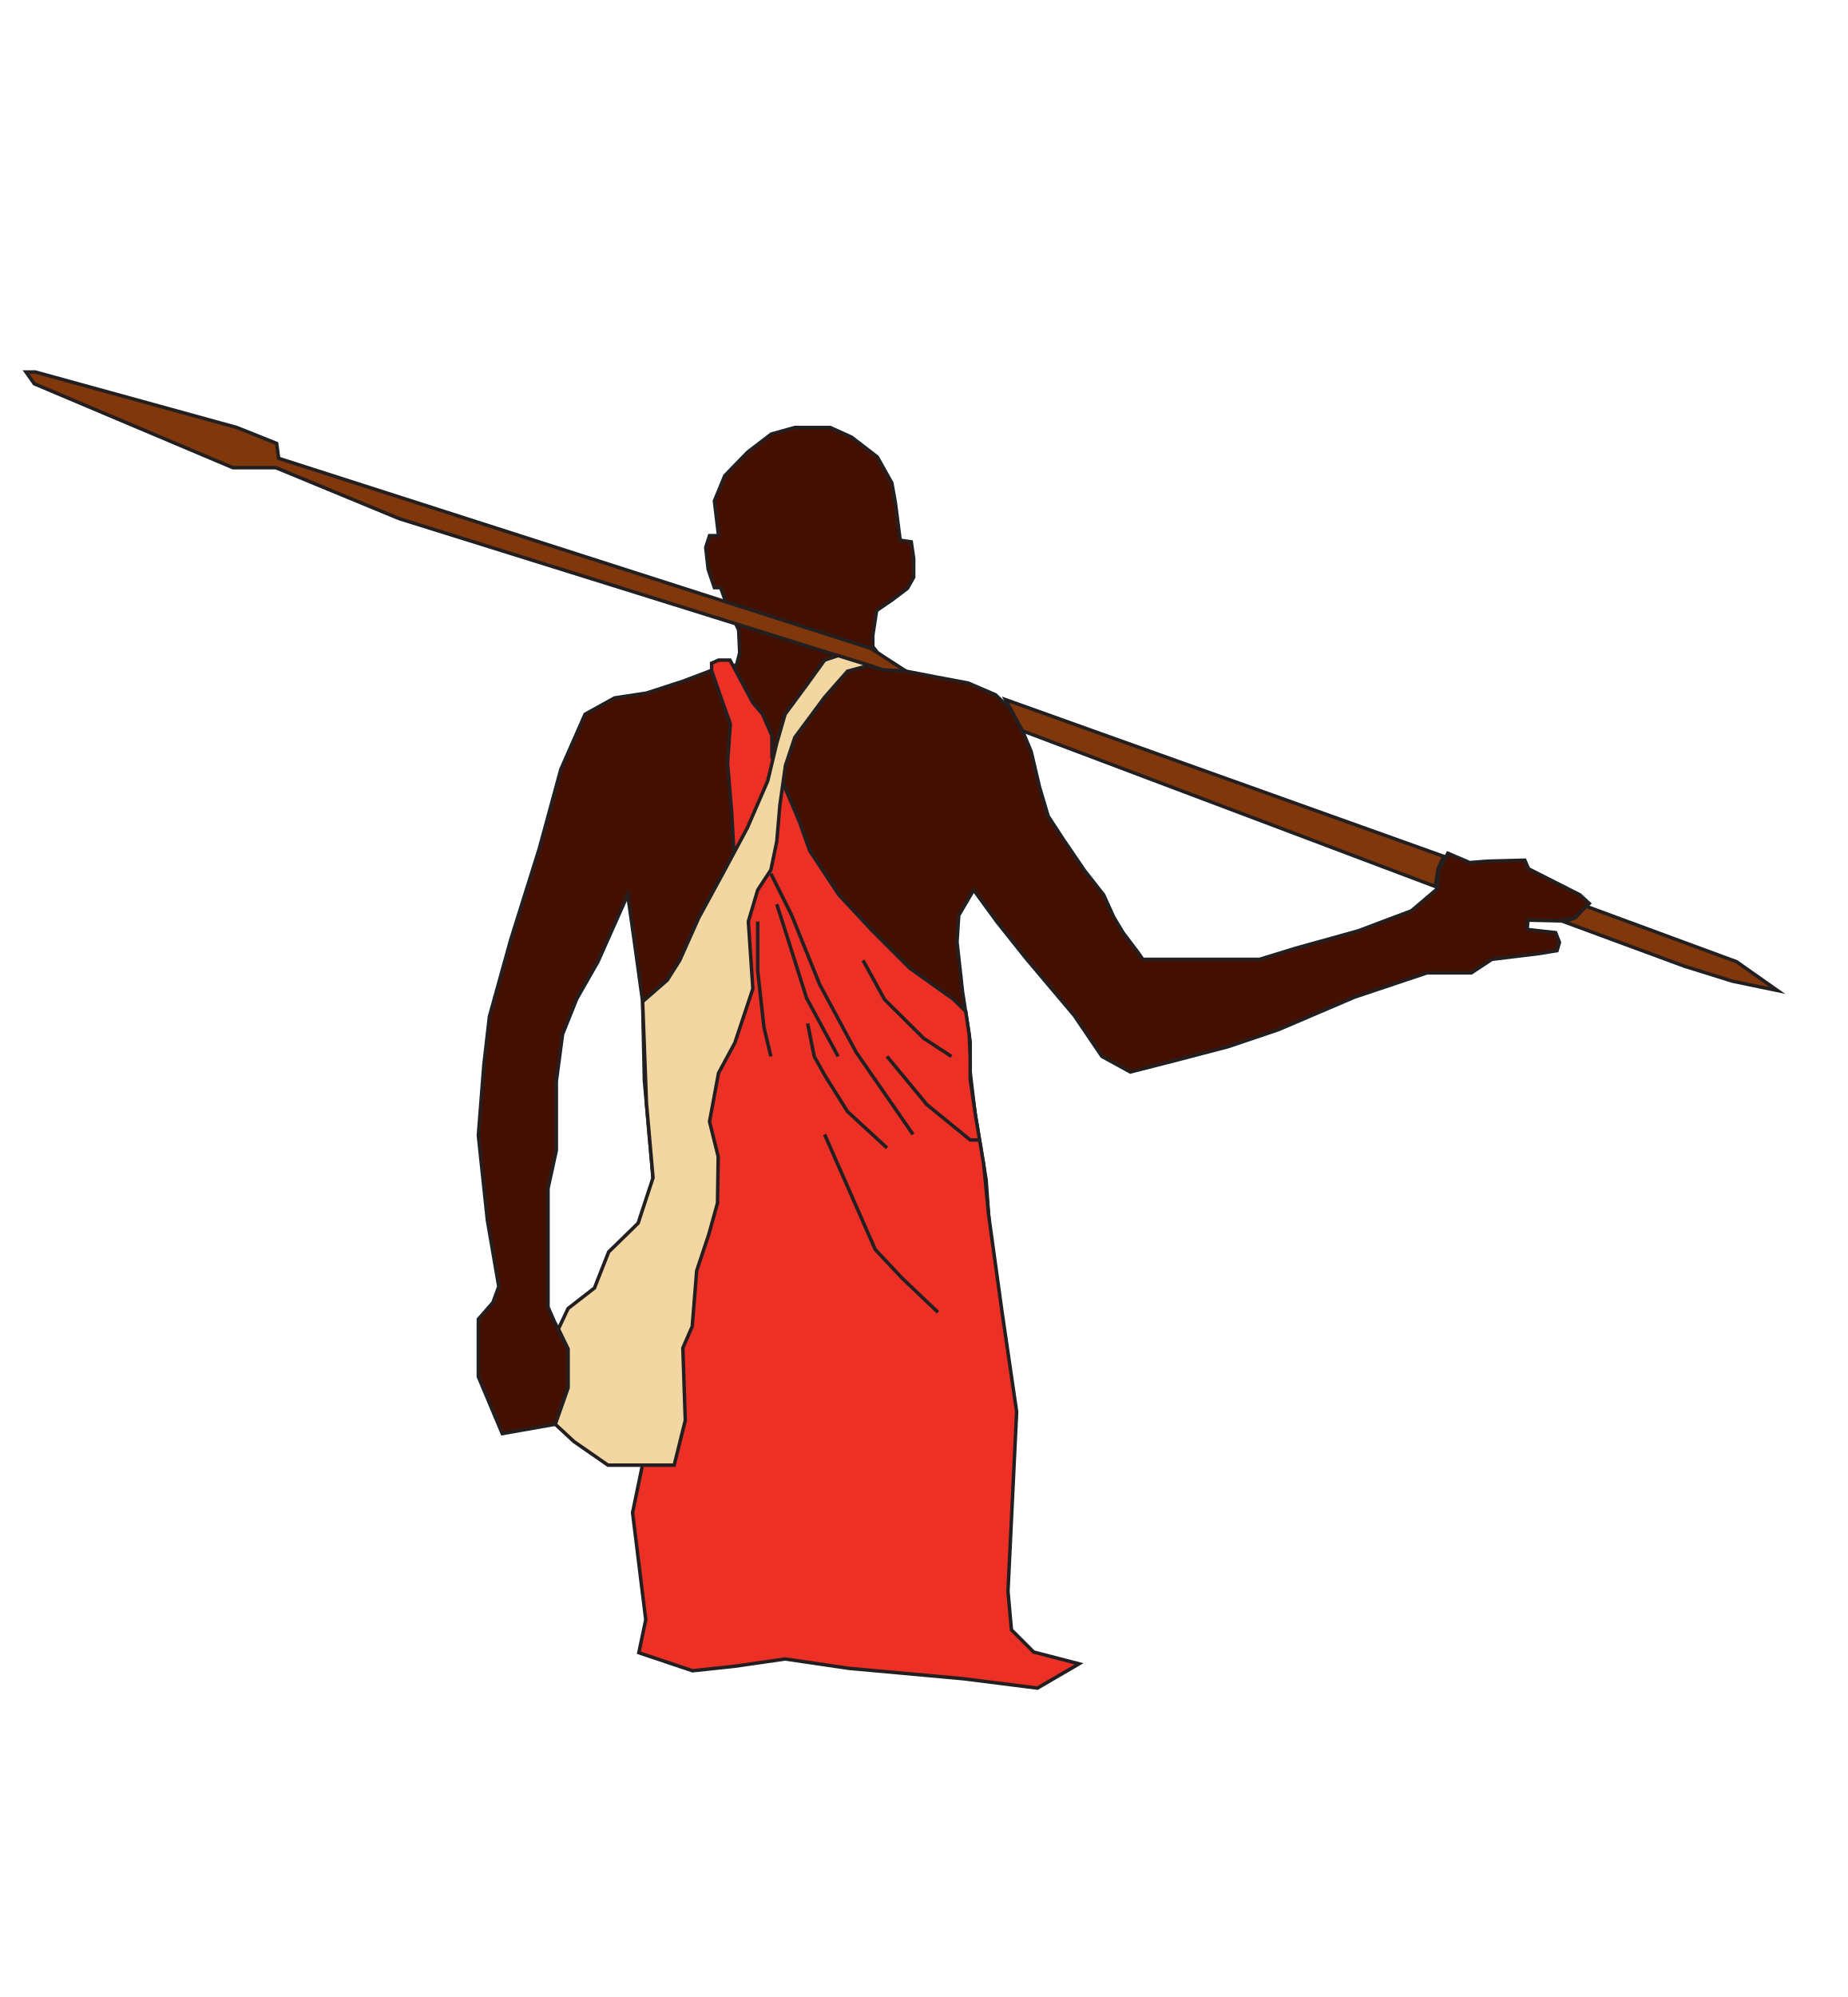
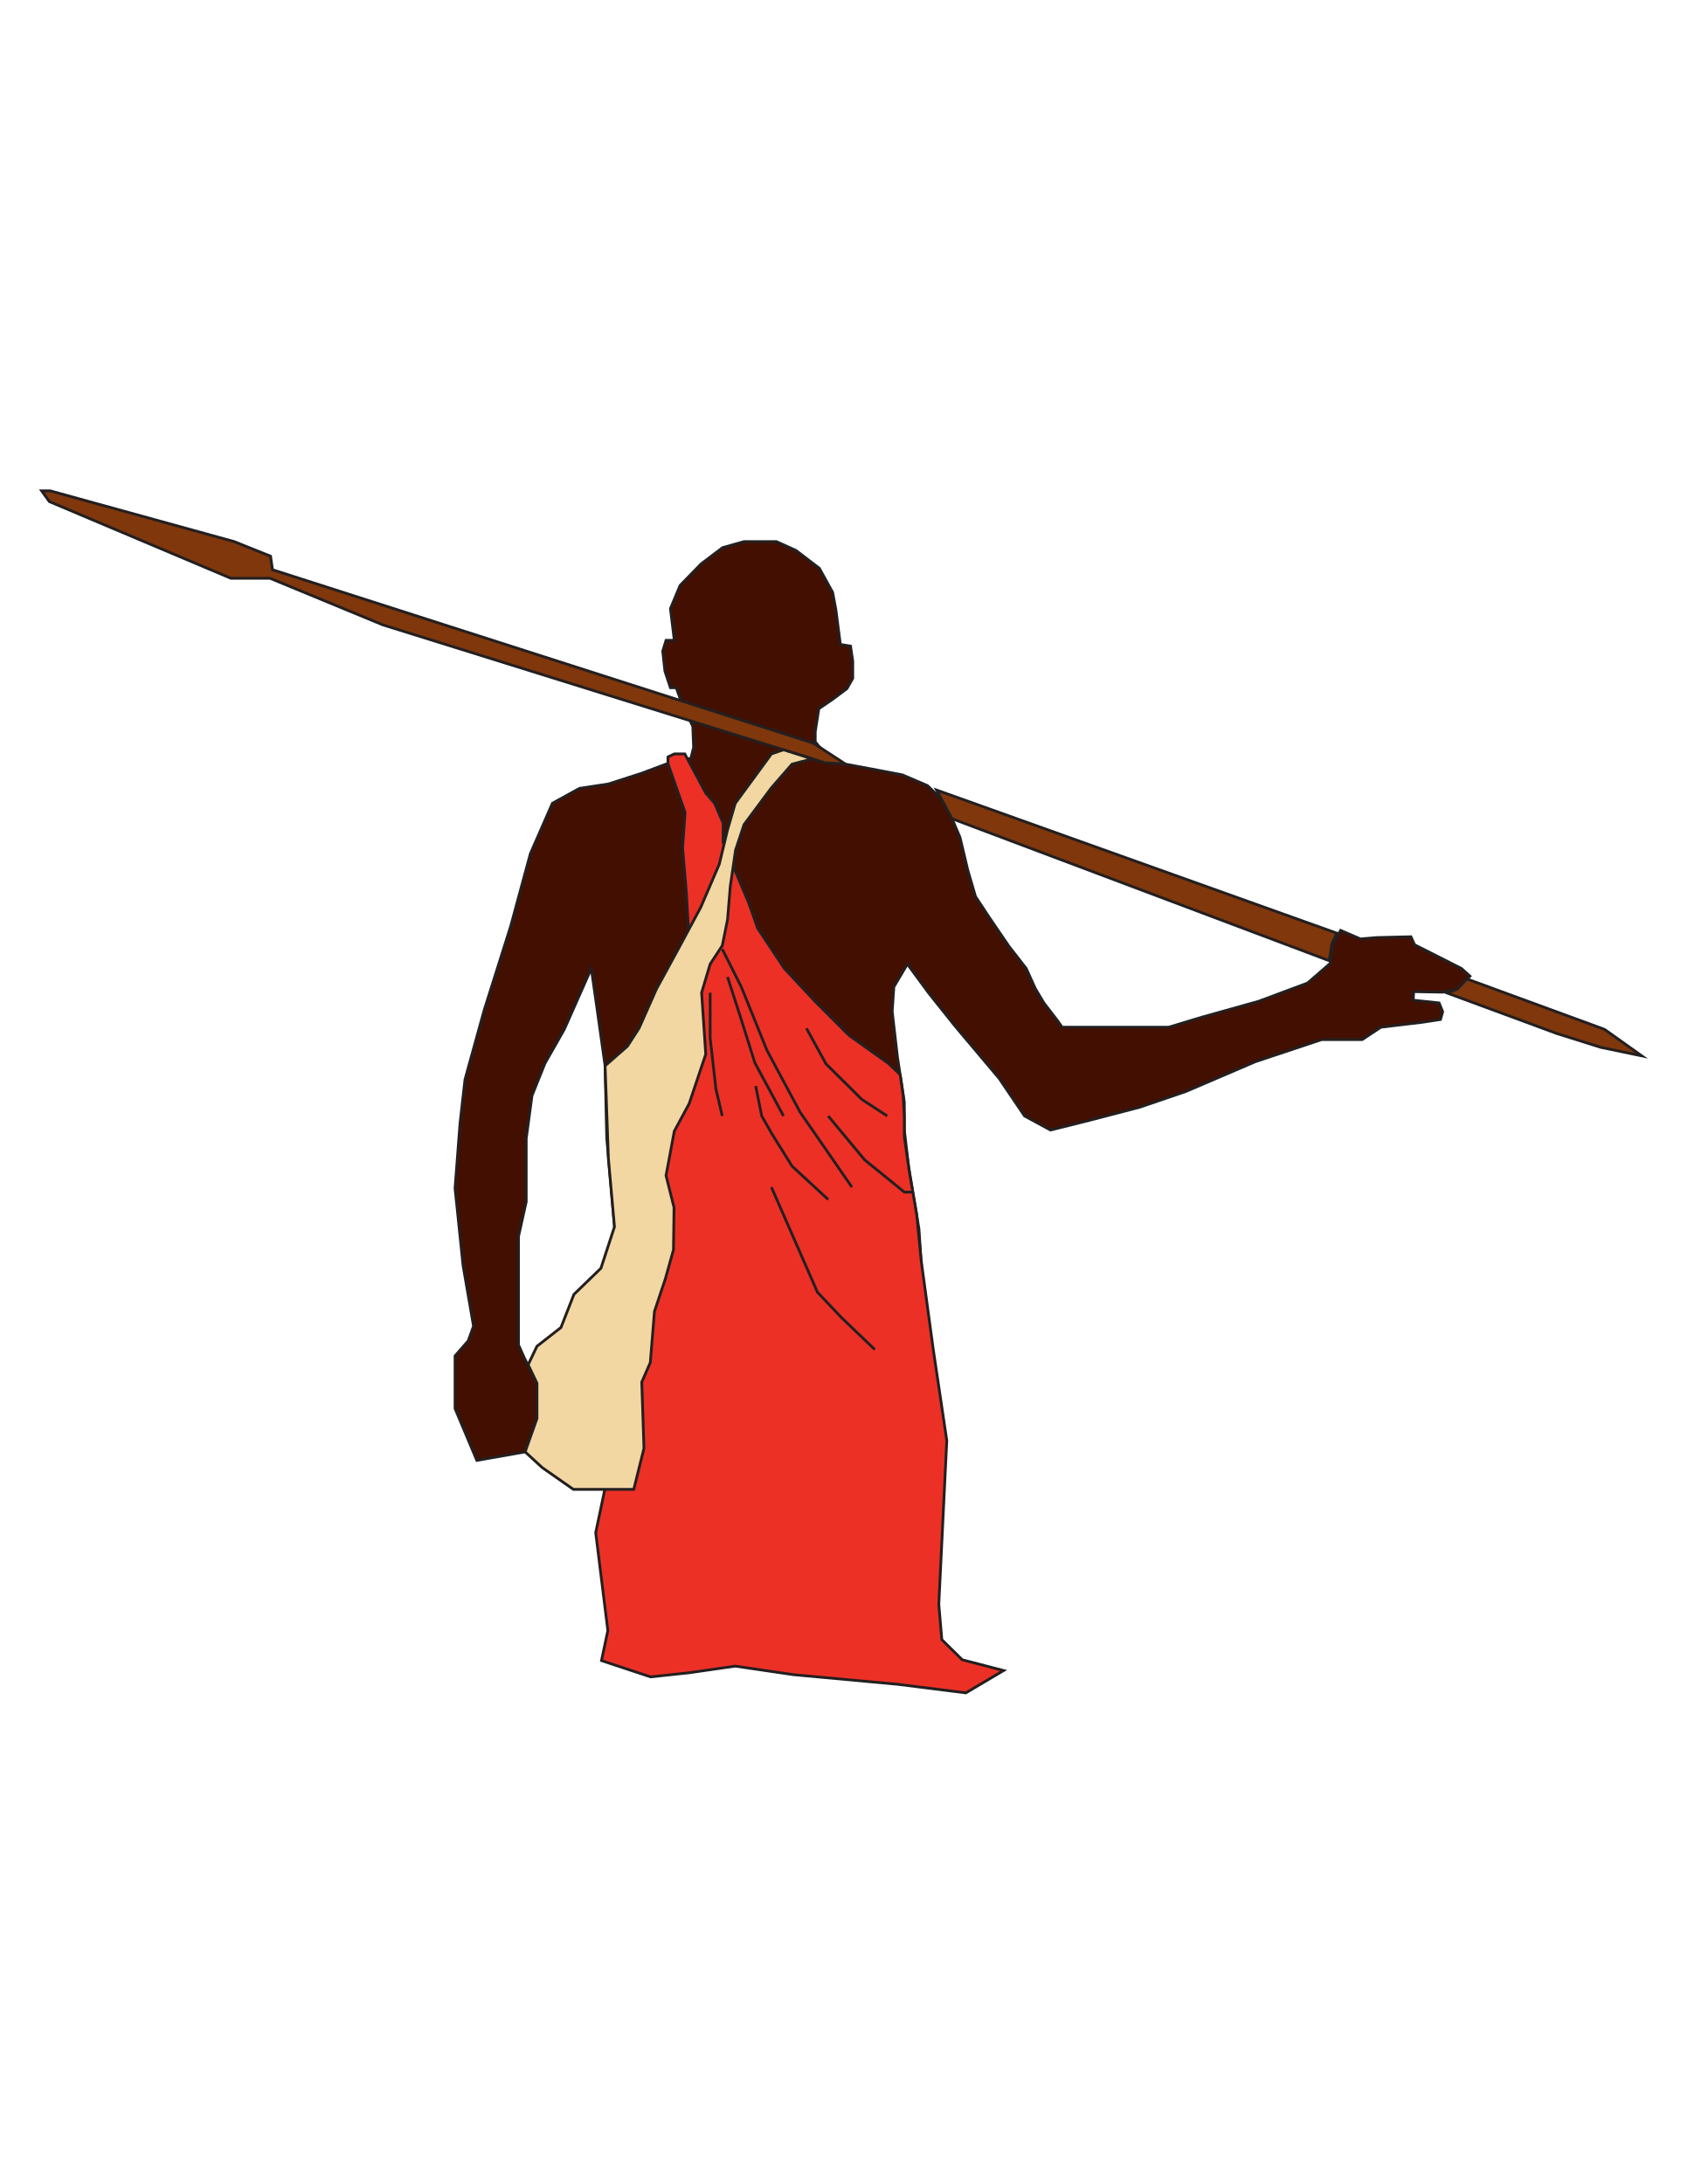
- <svg xmlns="http://www.w3.org/2000/svg" version="1.1" id="Layer_1" x="0px" y="0px" viewBox="-22.5 161.5 533 576" enable-background="new -22.5 161.5 533 576" xml:space="preserve">
-   <polygon fill="#430F00" stroke="#231F20" stroke-miterlimit="10" points="154.8,362.8 164,361.4 174.5,358 184,354.4 190,353.3   190.9,349.8 190.6,343.2 187.2,336 185.4,331 183.6,331 181.8,325.7 181.1,319.4 182.2,316 184.8,316 183.6,306 186.6,298.7   193.2,291.9 200,286.7 206.8,284.8 217,284.8 223.2,287.6 230.6,293.3 234.8,300.8 235.8,306.4 237.2,317.3 240.4,317.8   241.1,322.6 241.1,328 239.3,331.2 234.8,334.6 230.4,337.6 229.3,344.8 229.3,348 230.7,349.8 237.4,354.8 247.2,356.7   256.8,358.5 264.7,361.9 269,366 272.5,372.3 275,378.3 277.4,388.5 279.9,396.9 284.2,403.5 290.4,412.6 295.9,419.6 298.8,426   301.5,430.5 305.8,436.2 307.2,438.2 322.6,438.2 340.9,438.2 351.3,435 369.3,430 384.7,424.2 392,418 392.7,412.1 395.2,407.6   401.5,410.3 406.5,409.9 417.4,409.6 418.5,412.1 433.3,419.6 436,422.1 434.2,423.9 432,426.2 427.4,427.1 418.3,426.9   418.1,429.6 426.3,430.5 427.4,433.3 426.7,435.7 421.1,436.6 407.9,438.2 402,442.1 389.2,442.1 368.3,449.1 346.3,458.5   331.8,463.4 316.1,467.5 303.6,470.7 295.4,466.2 287.4,454.4 273.4,437.8 265.2,427.5 258.4,418.2 254.1,425.5 253.6,433.2   255.2,447.6 257.4,461.9 257.4,470.7 258.8,482.6 262,501.8 263.1,517.6 264.1,539.9 265.2,569.4 157.5,564.5 161.3,535.3   166.1,503.7 163.4,473.2 162.9,450.4 160.5,433 158.6,419.6 150,438.9 143.9,449.6 139.8,459.8 138,473.4 138,493.3 135.6,504.3   135.6,518.7 135.6,528.1 135.6,538.5 137.4,542.6 141.4,550.6 141.4,561.8 137.7,572.3 122.4,575 115.5,558.6 115.5,542   119.7,537.2 121.4,532.6 118.1,513.4 115.5,489 117.1,468.6 118.7,454.7 124.8,432.7 133.1,406.2 139.3,383.4 146.3,367.5 " />
-   <polygon fill="#80370B" stroke="#231F20" stroke-miterlimit="10" points="-15,268.8 -12.6,272.2 44.7,296.4 57.1,296.4 92.7,311.1   232.3,354.7 238.9,355.1 228.7,348.5 57.9,293.7 57.3,289.4 45.8,284.8 -12.3,268.8 " />
-   <polygon fill="#80370B" stroke="#231F20" stroke-miterlimit="10" points="267.6,363.3 394,408.5 392.4,412 391.6,417.2 272.5,372.3   " />
-   <polygon fill="#80370B" stroke="#231F20" stroke-miterlimit="10" points="490.3,447.2 478.5,438.9 435.1,422.9 432,426.2   428.8,427.4 463.5,440.2 477.3,444.5 " />
-   <polygon fill="#ED3026" stroke="#231F20" stroke-miterlimit="10" points="182.8,354.9 182.8,352.8 184.8,351.9 188.1,351.9   194.7,364.2 197.5,367.5 200.2,373.7 200.2,379.8 208.2,398.7 211.1,406.9 219.5,419.6 229.1,429.9 240,440.8 252.4,449.6   256.1,453.2 257.1,459.9 257.4,466.6 257.4,472.8 259,483.7 261.3,497.4 262.7,511.8 266.6,540 270.8,568.7 268.3,620.5   269.3,631.6 275.7,638 288.8,641.4 276.8,648.4 255.4,645.7 222.4,642.7 204,640 189.5,642.1 177.3,643.4 161.8,638.2 163.8,628.7   160,597.8 164.1,578 164.9,542.3 166.1,503.7 178.4,471 186.8,451.2 190,420.8 188.6,396 187.4,381.6 188.2,370.3 185.4,362.4 " />
-   <polyline fill="none" stroke="#231F20" stroke-miterlimit="10" points="199.9,413.5 205.9,425.5 214,445.5 224.5,465 240.9,488.7   " />
-   <polyline fill="none" stroke="#231F20" stroke-miterlimit="10" points="226.5,438.5 232.7,449.8 244,461 252,466.2 " />
-   <polyline fill="none" stroke="#231F20" stroke-miterlimit="10" points="233.4,466.2 244.9,480.1 257.4,490.3 260.1,490.3 " />
-   <polyline fill="none" stroke="#231F20" stroke-miterlimit="10" points="201.6,422.3 205.4,434.2 210.2,449.4 219.3,466.2 " />
-   <polyline fill="none" stroke="#231F20" stroke-miterlimit="10" points="210.5,456.7 212.4,466.2 215.6,471.9 222,482.1 233.4,492.6   " />
-   <polyline fill="none" stroke="#231F20" stroke-miterlimit="10" points="215.4,488.7 230,521.9 237.7,530.1 248.1,540 " />
-   <polyline fill="none" stroke="#231F20" stroke-miterlimit="10" points="196.1,427.3 196.1,441.6 197.9,457.8 199.9,466.2 " />
-   <polygon fill="#F3D7A2" stroke="#231F20" stroke-miterlimit="10" points="219.3,350.6 215.4,351.9 210.5,358.7 204,367.5   201.6,375.8 199,386.7 193.1,400.3 186.5,412.6 179.1,426.2 173.6,438.5 170,444.2 162.9,450.4 164,479.6 165.9,501.2 161.6,514.3   153.1,522.6 149,533 141.4,538.9 138.6,544.8 141.4,550.6 141.4,561.8 137.7,572.3 143.1,577.3 152.9,584.1 172,584.1 175.2,571.2   174.5,550.3 177.2,544.1 178.5,528 182,517.5 184.5,508.5 184.7,495.1 182.2,485 184.8,471 189.5,462.3 194.7,446.7 193.4,427.3   196.1,418.2 199.9,412.4 201.6,404.2 202.5,393.7 204.1,382.3 206.8,374.2 215.4,362.6 222,355.1 228.3,353.4 " />
+ <svg xmlns="http://www.w3.org/2000/svg" version="1.1" id="Layer_1" x="0px" y="0px" viewBox="0 0 612 792" enable-background="new 0 0 612 792" xml:space="preserve">
+   <polygon fill="#430F00" stroke="#231F20" stroke-miterlimit="10" points="210.1,285.9 220.6,284.3 232.7,280.4 243.6,276.3   250.5,275 251.5,271 251.2,263.4 247.3,255.2 245.2,249.4 243.1,249.4 241.1,243.4 240.3,236.1 241.5,232.2 244.5,232.2   243.1,220.7 246.6,212.3 254.2,204.5 262,198.6 269.8,196.4 281.5,196.4 288.6,199.6 297.1,206.1 301.9,214.8 303.1,221.2   304.7,233.7 308.4,234.3 309.2,239.8 309.2,246 307.1,249.7 301.9,253.6 296.9,257 295.6,265.3 295.6,269 297.2,271 304.9,276.8   316.2,278.9 327.2,281 336.3,284.9 341.2,289.6 345.2,296.9 348.1,303.7 350.9,315.5 353.7,325.1 358.7,332.7 365.8,343.1   372.1,351.2 375.4,358.5 378.5,363.7 383.5,370.2 385.1,372.5 402.7,372.5 423.8,372.5 435.7,368.9 456.4,363.1 474.1,356.5   482.4,349.3 483.2,342.6 486.1,337.4 493.3,340.5 499.1,340 511.6,339.7 512.9,342.6 529.9,351.2 533,354 530.9,356.1 528.4,358.7   523.1,359.8 512.6,359.6 512.4,362.7 521.8,363.7 523.1,366.9 522.3,369.7 515.8,370.7 500.7,372.5 493.9,377 479.2,377 455.2,385   430,395.8 413.3,401.5 395.3,406.2 380.9,409.8 371.5,404.7 362.3,391.1 346.3,372.1 336.8,360.2 329,349.6 324.1,357.9   323.5,366.8 325.4,383.3 327.9,399.7 327.9,409.8 329.5,423.5 333.2,445.6 334.4,463.7 335.6,489.3 336.8,523.2 213.2,517.5   217.5,484 223.1,447.7 220,412.7 219.4,386.5 216.6,366.6 214.4,351.2 204.6,373.3 197.6,385.6 192.9,397.3 190.8,412.9   190.8,435.8 188,448.4 188,465 188,475.7 188,487.7 190.1,492.4 194.7,501.6 194.7,514.4 190.4,526.5 172.9,529.6 165,510.8   165,491.7 169.8,486.2 171.7,480.9 167.9,458.9 165,430.9 166.8,407.4 168.6,391.5 175.6,366.2 185.2,335.8 192.3,309.6   200.3,291.3 " />
+   <polygon fill="#80370B" stroke="#231F20" stroke-miterlimit="10" points="15.1,178 17.9,181.9 83.7,209.7 97.9,209.7 138.8,226.6   299.1,276.6 306.6,277.1 294.9,269.5 98.8,206.6 98.1,201.7 84.9,196.4 18.2,178 " />
+   <polygon fill="#80370B" stroke="#231F20" stroke-miterlimit="10" points="339.6,286.5 484.7,338.4 482.9,342.4 482,348.4   345.2,296.9 " />
+   <polygon fill="#80370B" stroke="#231F20" stroke-miterlimit="10" points="595.3,382.9 581.8,373.3 531.9,355 528.4,358.7   524.7,360.1 564.5,374.8 580.4,379.8 " />
+   <polygon fill="#ED3026" stroke="#231F20" stroke-miterlimit="10" points="242.2,276.9 242.2,274.5 244.5,273.4 248.3,273.4   255.9,287.6 259.1,291.3 262.2,298.5 262.2,305.5 271.4,327.2 274.7,336.6 284.4,351.2 295.4,363 307.9,375.5 322.1,385.6   326.4,389.7 327.5,397.4 327.9,405.1 327.9,412.3 329.7,424.8 332.4,440.5 334,457 338.4,489.4 343.3,522.4 340.4,581.8   341.5,594.6 348.9,601.9 363.9,605.8 350.2,613.9 325.6,610.8 287.7,607.3 266.6,604.2 249.9,606.6 235.9,608.1 218.1,602.2   220.4,591.3 216,555.8 220.8,533 221.7,492.1 223.1,447.7 237.2,410.2 246.8,387.5 250.5,352.5 248.9,324.1 247.5,307.5   248.4,294.6 245.2,285.5 " />
+   <polyline fill="none" stroke="#231F20" stroke-miterlimit="10" points="261.9,344.2 268.8,357.9 278.1,380.9 290.1,403.3   308.9,430.5 " />
+   <polyline fill="none" stroke="#231F20" stroke-miterlimit="10" points="292.4,372.9 299.5,385.8 312.5,398.7 321.7,404.7 " />
+   <polyline fill="none" stroke="#231F20" stroke-miterlimit="10" points="300.3,404.7 313.5,420.6 327.9,432.3 331,432.3 " />
+   <polyline fill="none" stroke="#231F20" stroke-miterlimit="10" points="263.8,354.3 268.2,367.9 273.7,385.4 284.1,404.7 " />
+   <polyline fill="none" stroke="#231F20" stroke-miterlimit="10" points="274,393.8 276.2,404.7 279.9,411.2 287.2,422.9 300.3,435   " />
+   <polyline fill="none" stroke="#231F20" stroke-miterlimit="10" points="279.7,430.5 296.4,468.6 305.3,478 317.2,489.4 " />
+   <polyline fill="none" stroke="#231F20" stroke-miterlimit="10" points="257.5,360 257.5,376.4 259.6,395 261.9,404.7 " />
+   <polygon fill="#F3D7A2" stroke="#231F20" stroke-miterlimit="10" points="284.1,271.9 279.7,273.4 274,281.2 266.6,291.3   263.8,300.9 260.8,313.4 254.1,329 246.5,343.1 238,358.7 231.7,372.9 227.5,379.4 219.4,386.5 220.6,420.1 222.8,444.9   217.9,459.9 208.1,469.4 203.4,481.4 194.7,488.2 191.5,494.9 194.7,501.6 194.7,514.4 190.4,526.5 196.6,532.2 207.9,540.1   229.8,540.1 233.5,525.2 232.7,501.2 235.8,494.1 237.3,475.6 241.3,463.6 244.2,453.2 244.4,437.9 241.5,426.3 244.5,410.2   249.9,400.2 255.9,382.3 254.4,360 257.5,349.6 261.9,342.9 263.8,333.5 264.8,321.4 266.7,308.3 269.8,299 279.7,285.7   287.2,277.1 294.5,275.2 " />
</svg>
